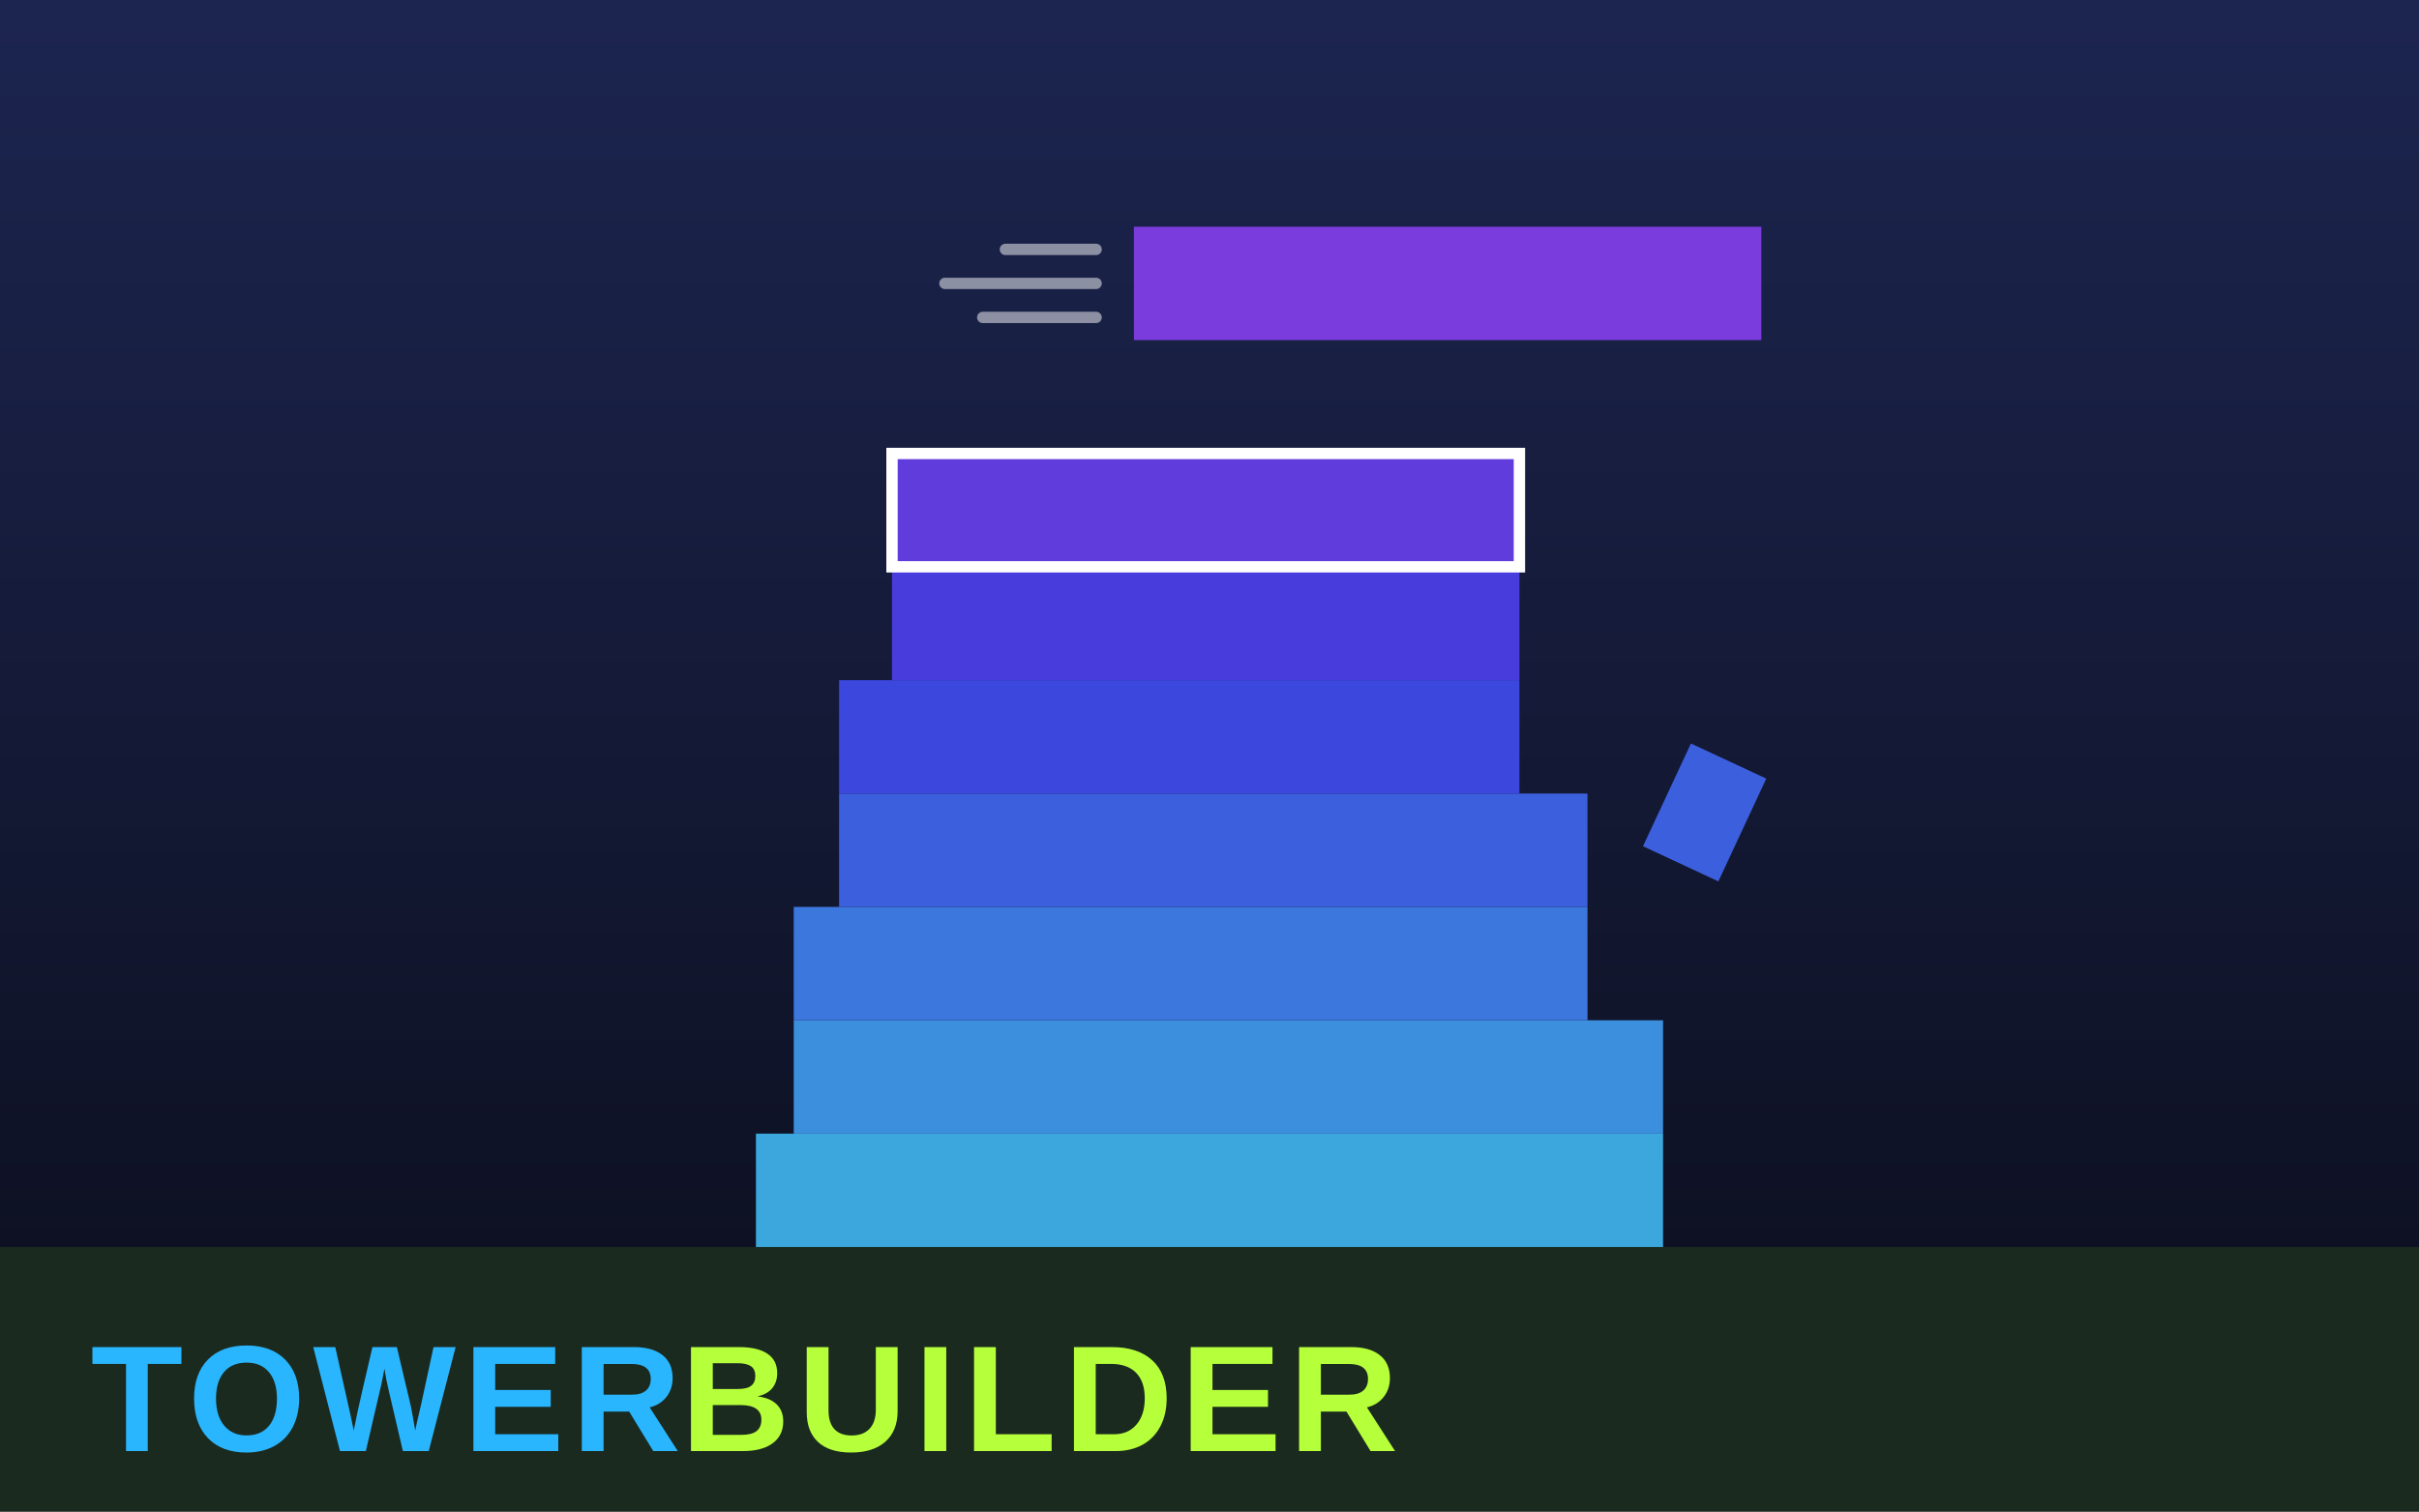
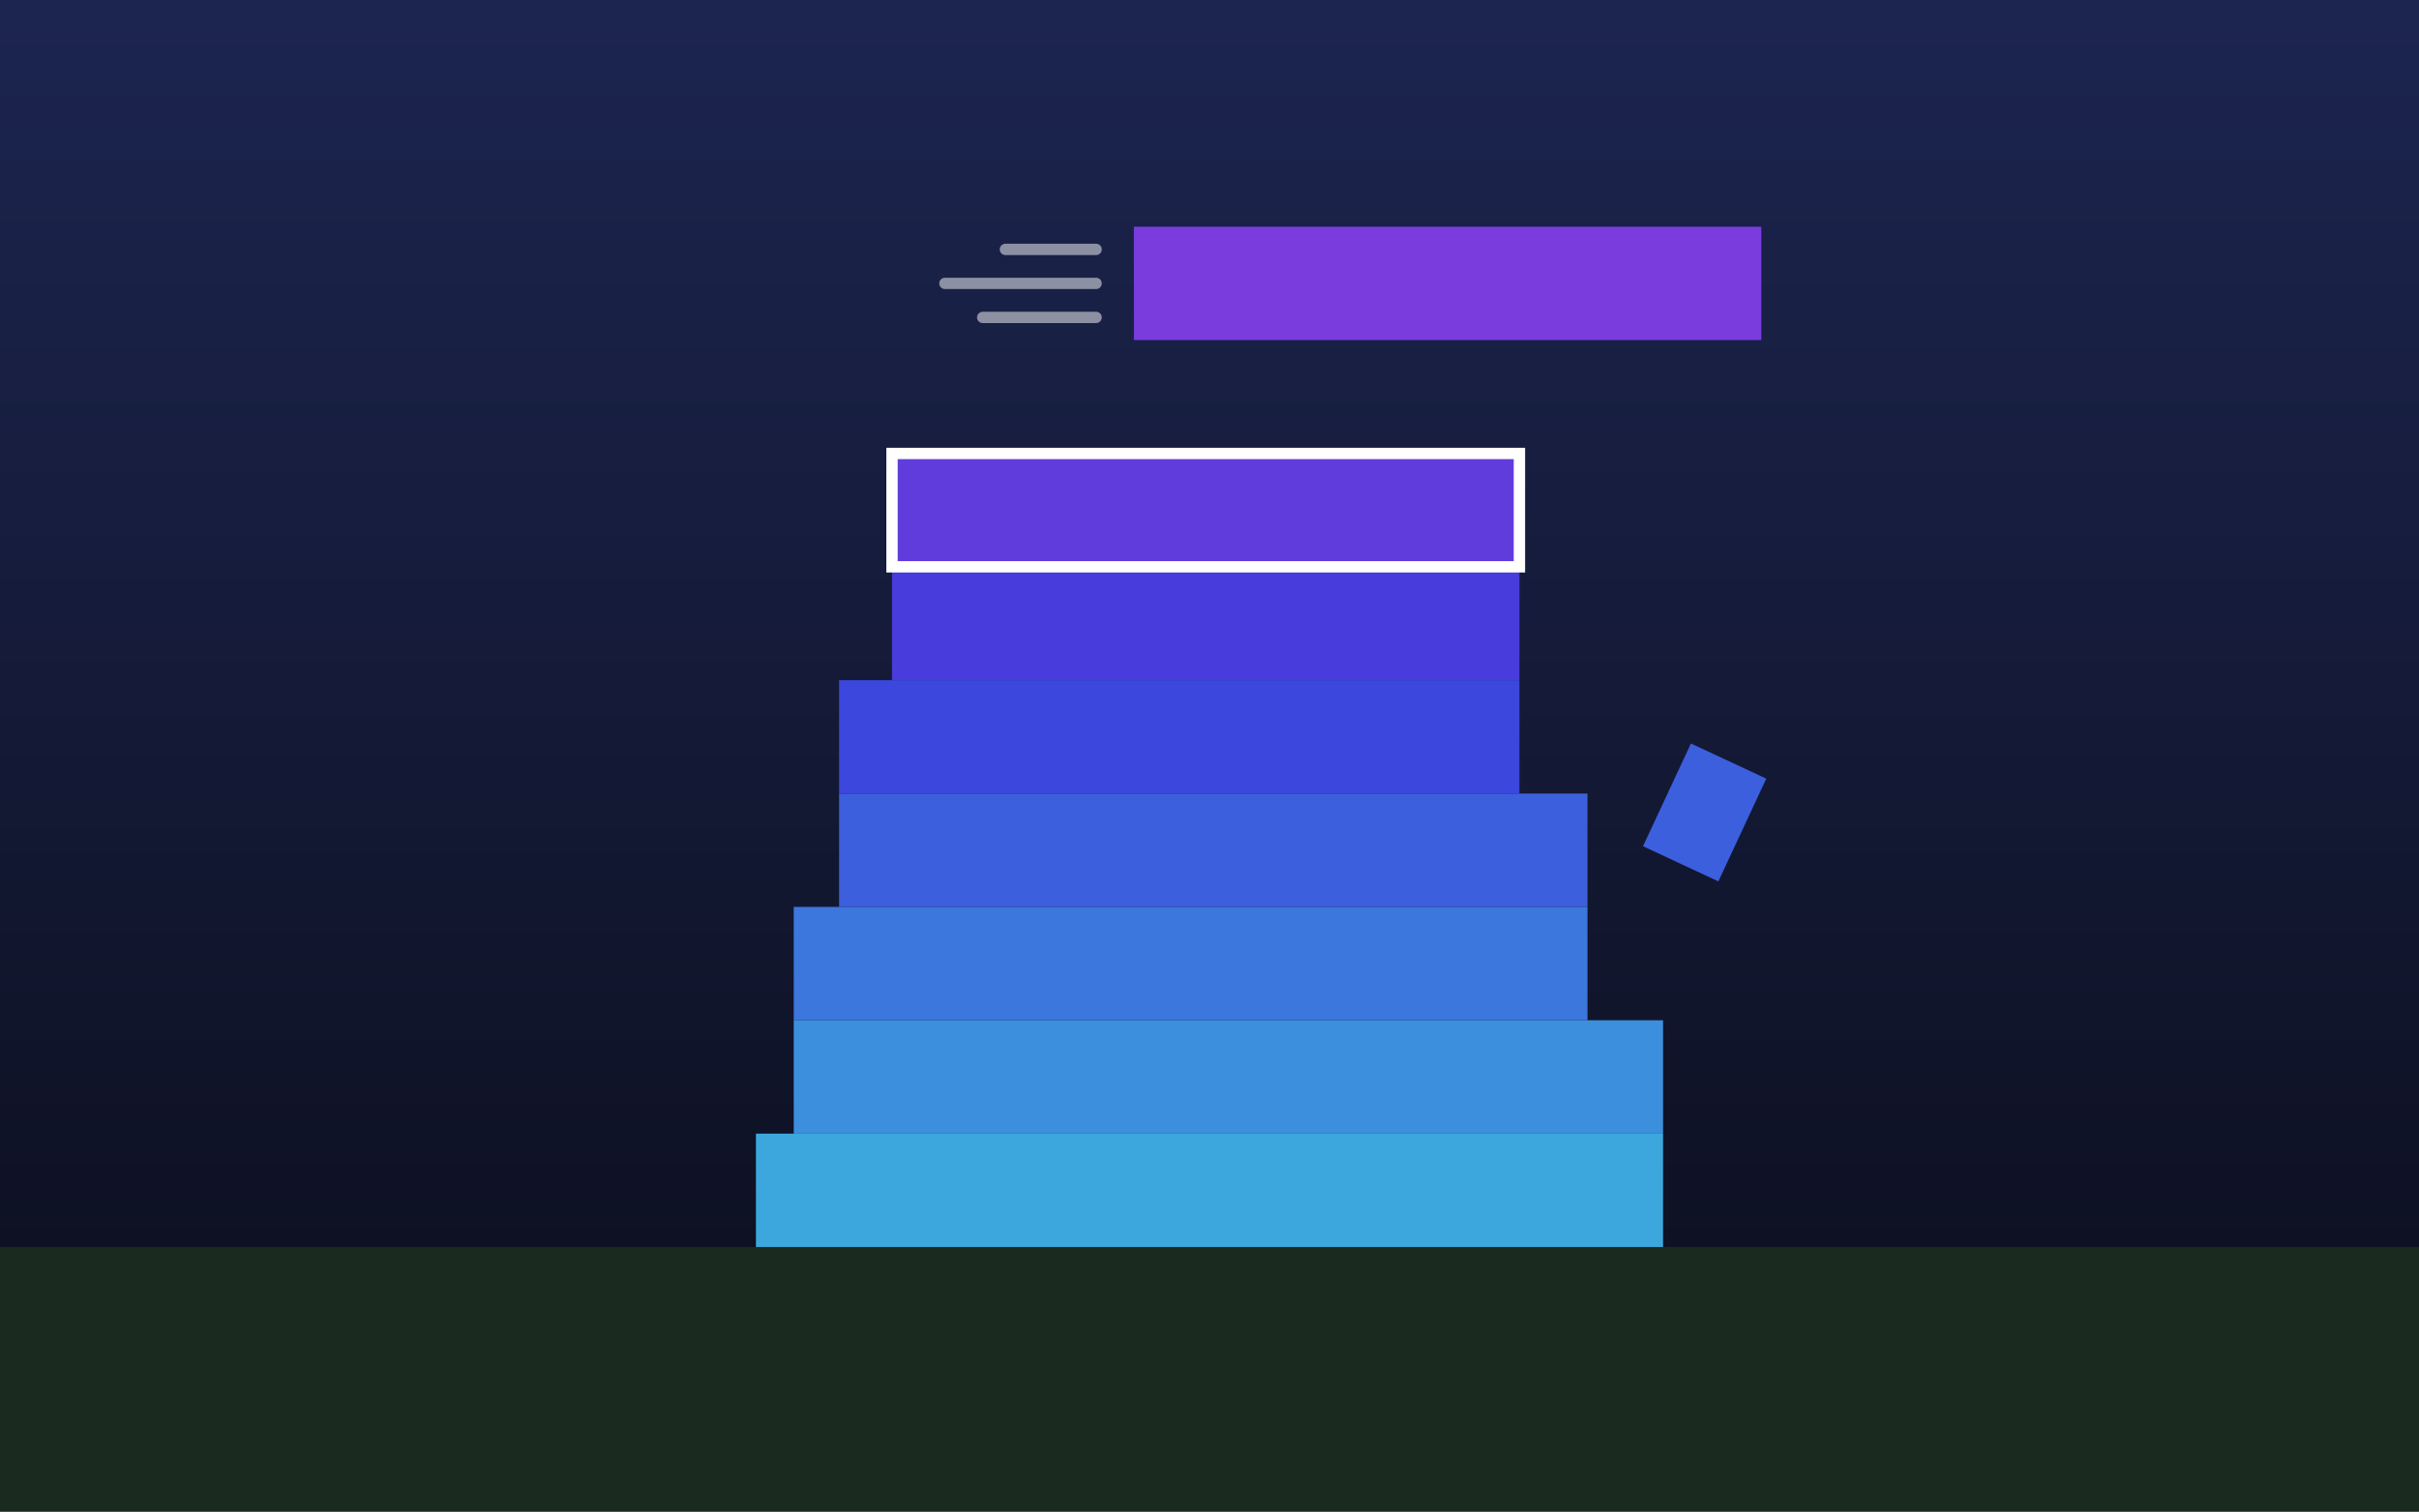
<svg xmlns="http://www.w3.org/2000/svg" viewBox="0 0 640 400" width="640" height="400">
  <defs>
    <linearGradient id="sky" x1="0" y1="0" x2="0" y2="1">
      <stop offset="0" stop-color="#1c2550" />
      <stop offset="1" stop-color="#0b0d1a" />
    </linearGradient>
  </defs>
  <rect width="640" height="400" fill="url(#sky)" />
  <rect y="330" width="640" height="70" fill="#1b2a1f" />
  <g>
    <rect x="200" y="300" width="240" height="30" fill="hsl(200 70% 55%)" />
    <rect x="210" y="270" width="230" height="30" fill="hsl(209 70% 55%)" />
    <rect x="210" y="240" width="210" height="30" fill="hsl(218 70% 55%)" />
    <rect x="222" y="210" width="198" height="30" fill="hsl(227 70% 55%)" />
    <rect x="222" y="180" width="180" height="30" fill="hsl(236 70% 55%)" />
    <rect x="236" y="150" width="166" height="30" fill="hsl(245 70% 55%)" />
    <rect x="236" y="120" width="166" height="30" fill="hsl(254 70% 55%)" stroke="#fff" stroke-width="3" />
  </g>
  <rect x="300" y="60" width="166" height="30" fill="hsl(263 70% 55%)" />
  <path d="M290 75h-40M290 66h-24M290 84h-30" stroke="#fff" stroke-opacity=".5" stroke-width="3" stroke-linecap="round" />
  <rect x="440" y="200" width="22" height="30" fill="hsl(227 70% 55%)" transform="rotate(25 451 215)" />
-   <text x="24" y="384" font-family="Segoe UI, Arial, sans-serif" font-weight="900" font-size="40" fill="#29b6ff" letter-spacing="2">TOWER<tspan fill="#b6ff3b"> BUILDER</tspan>
-   </text>
</svg>
